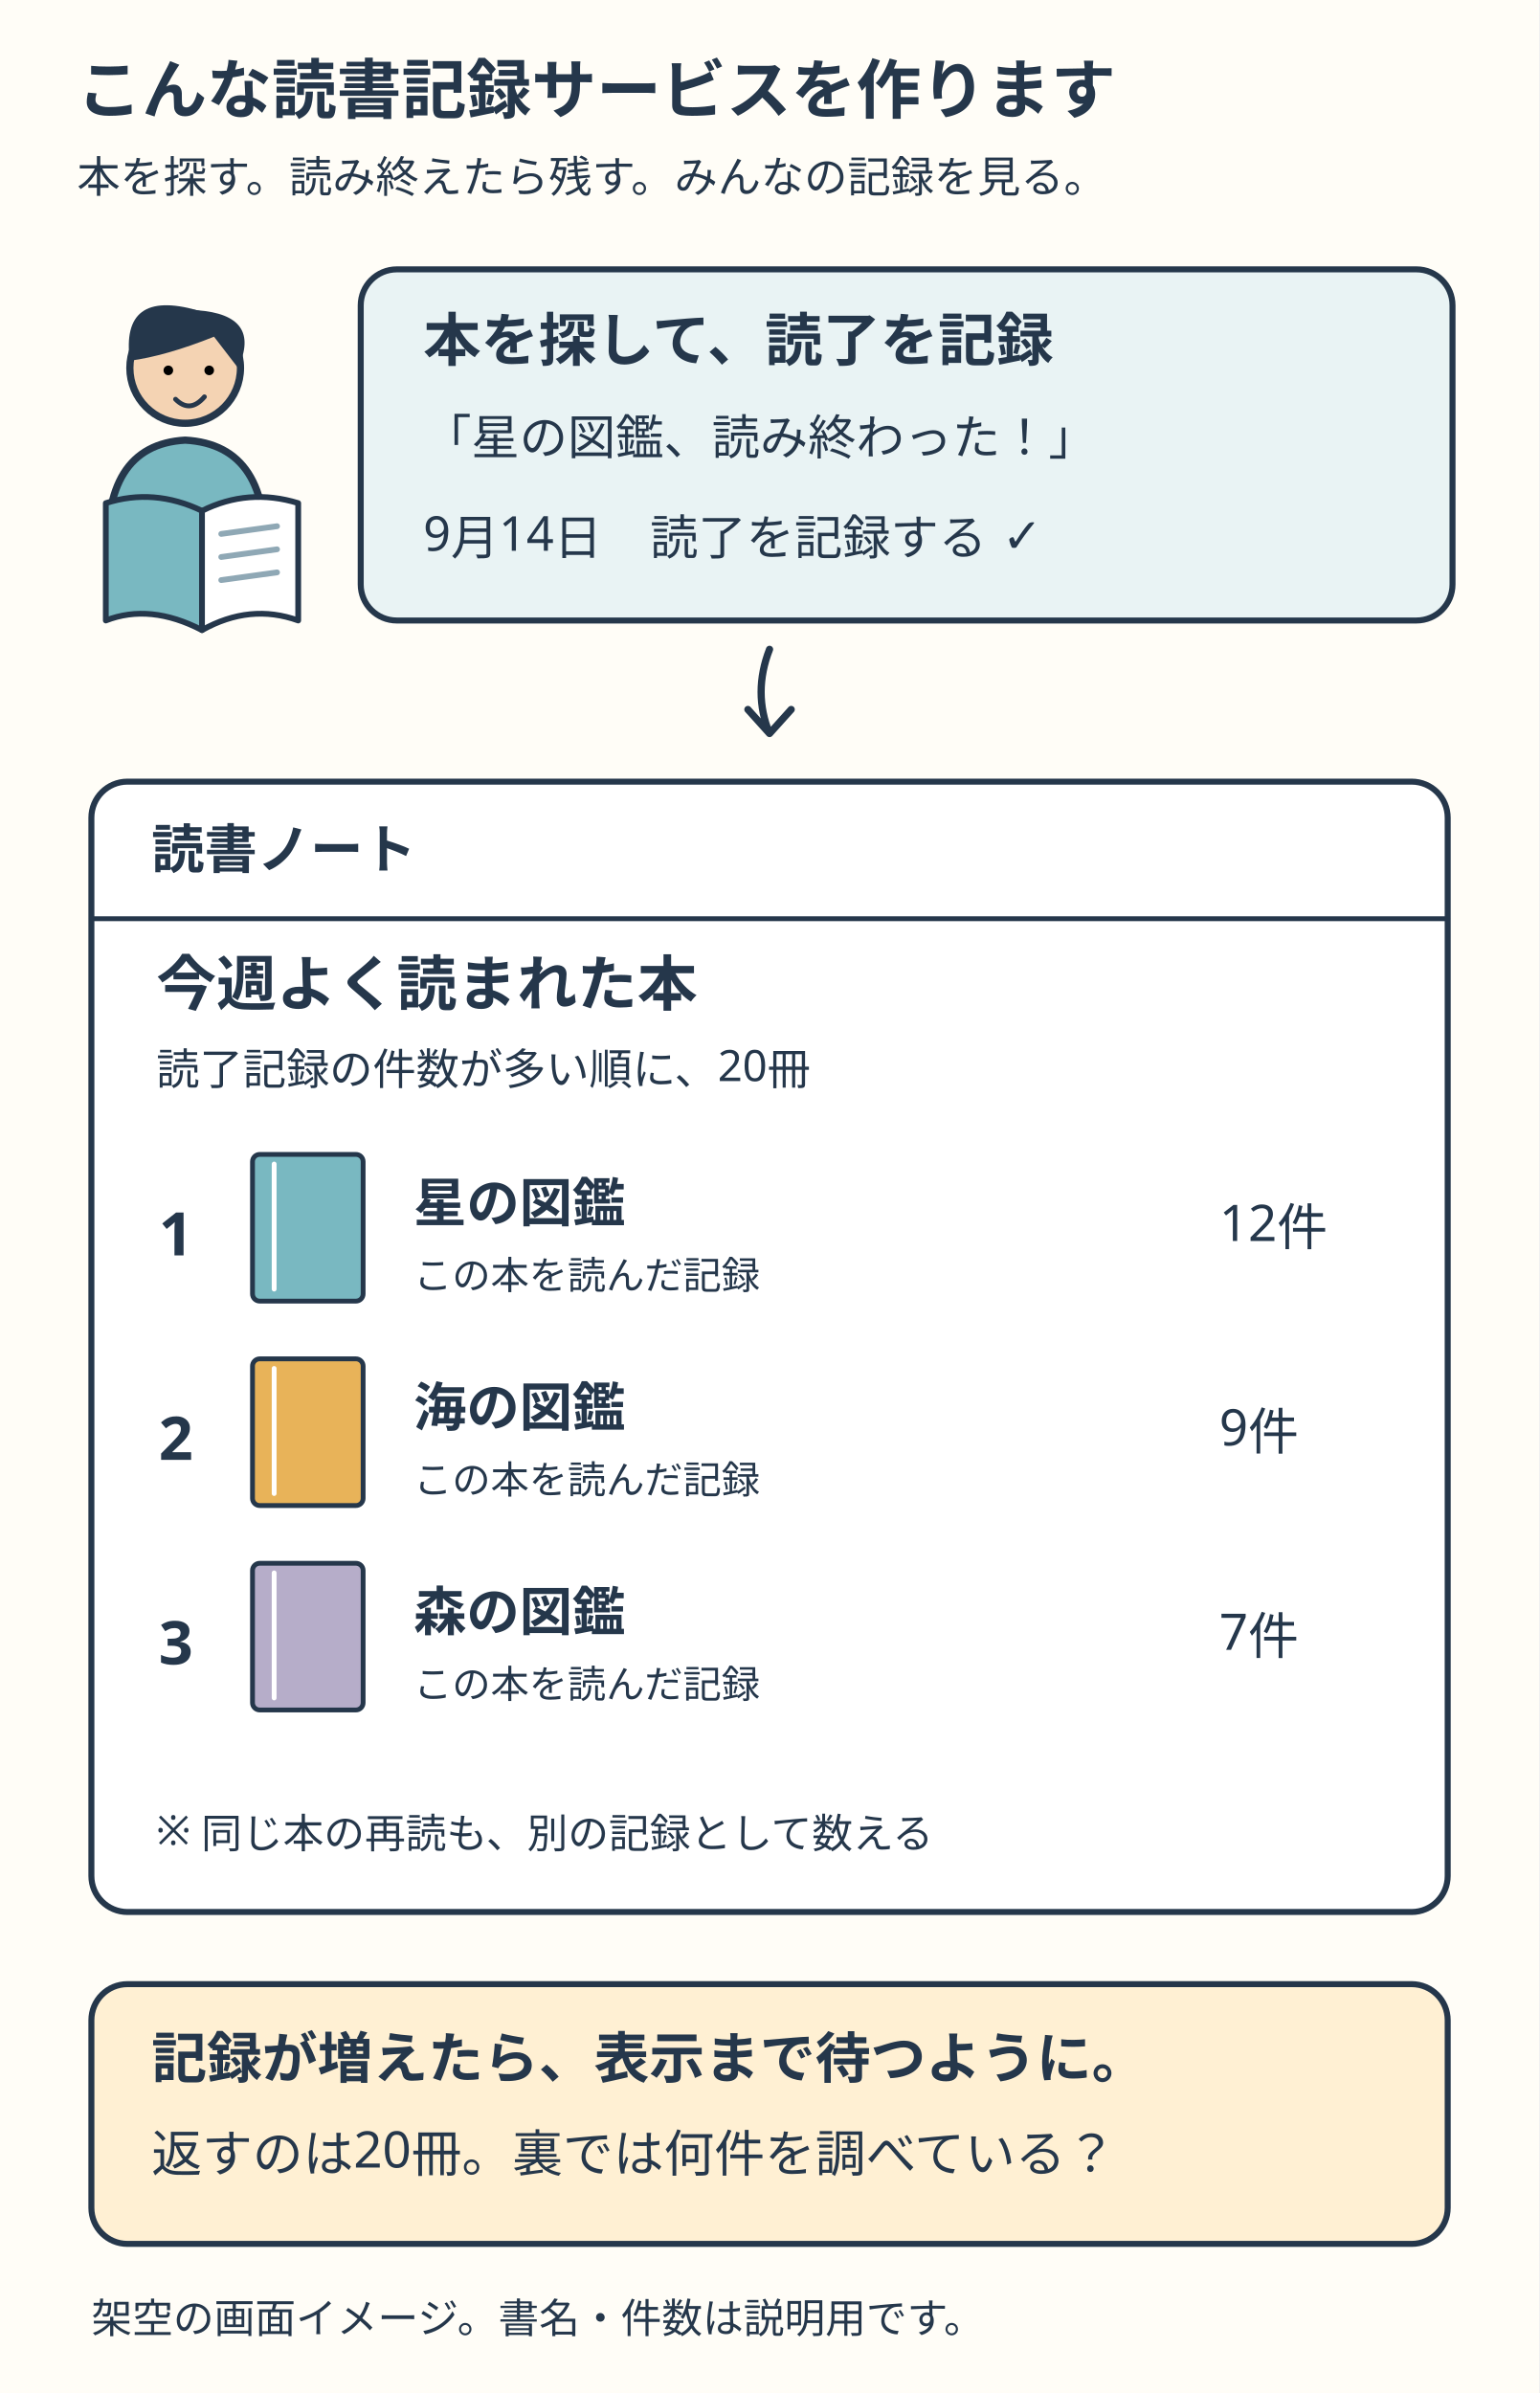
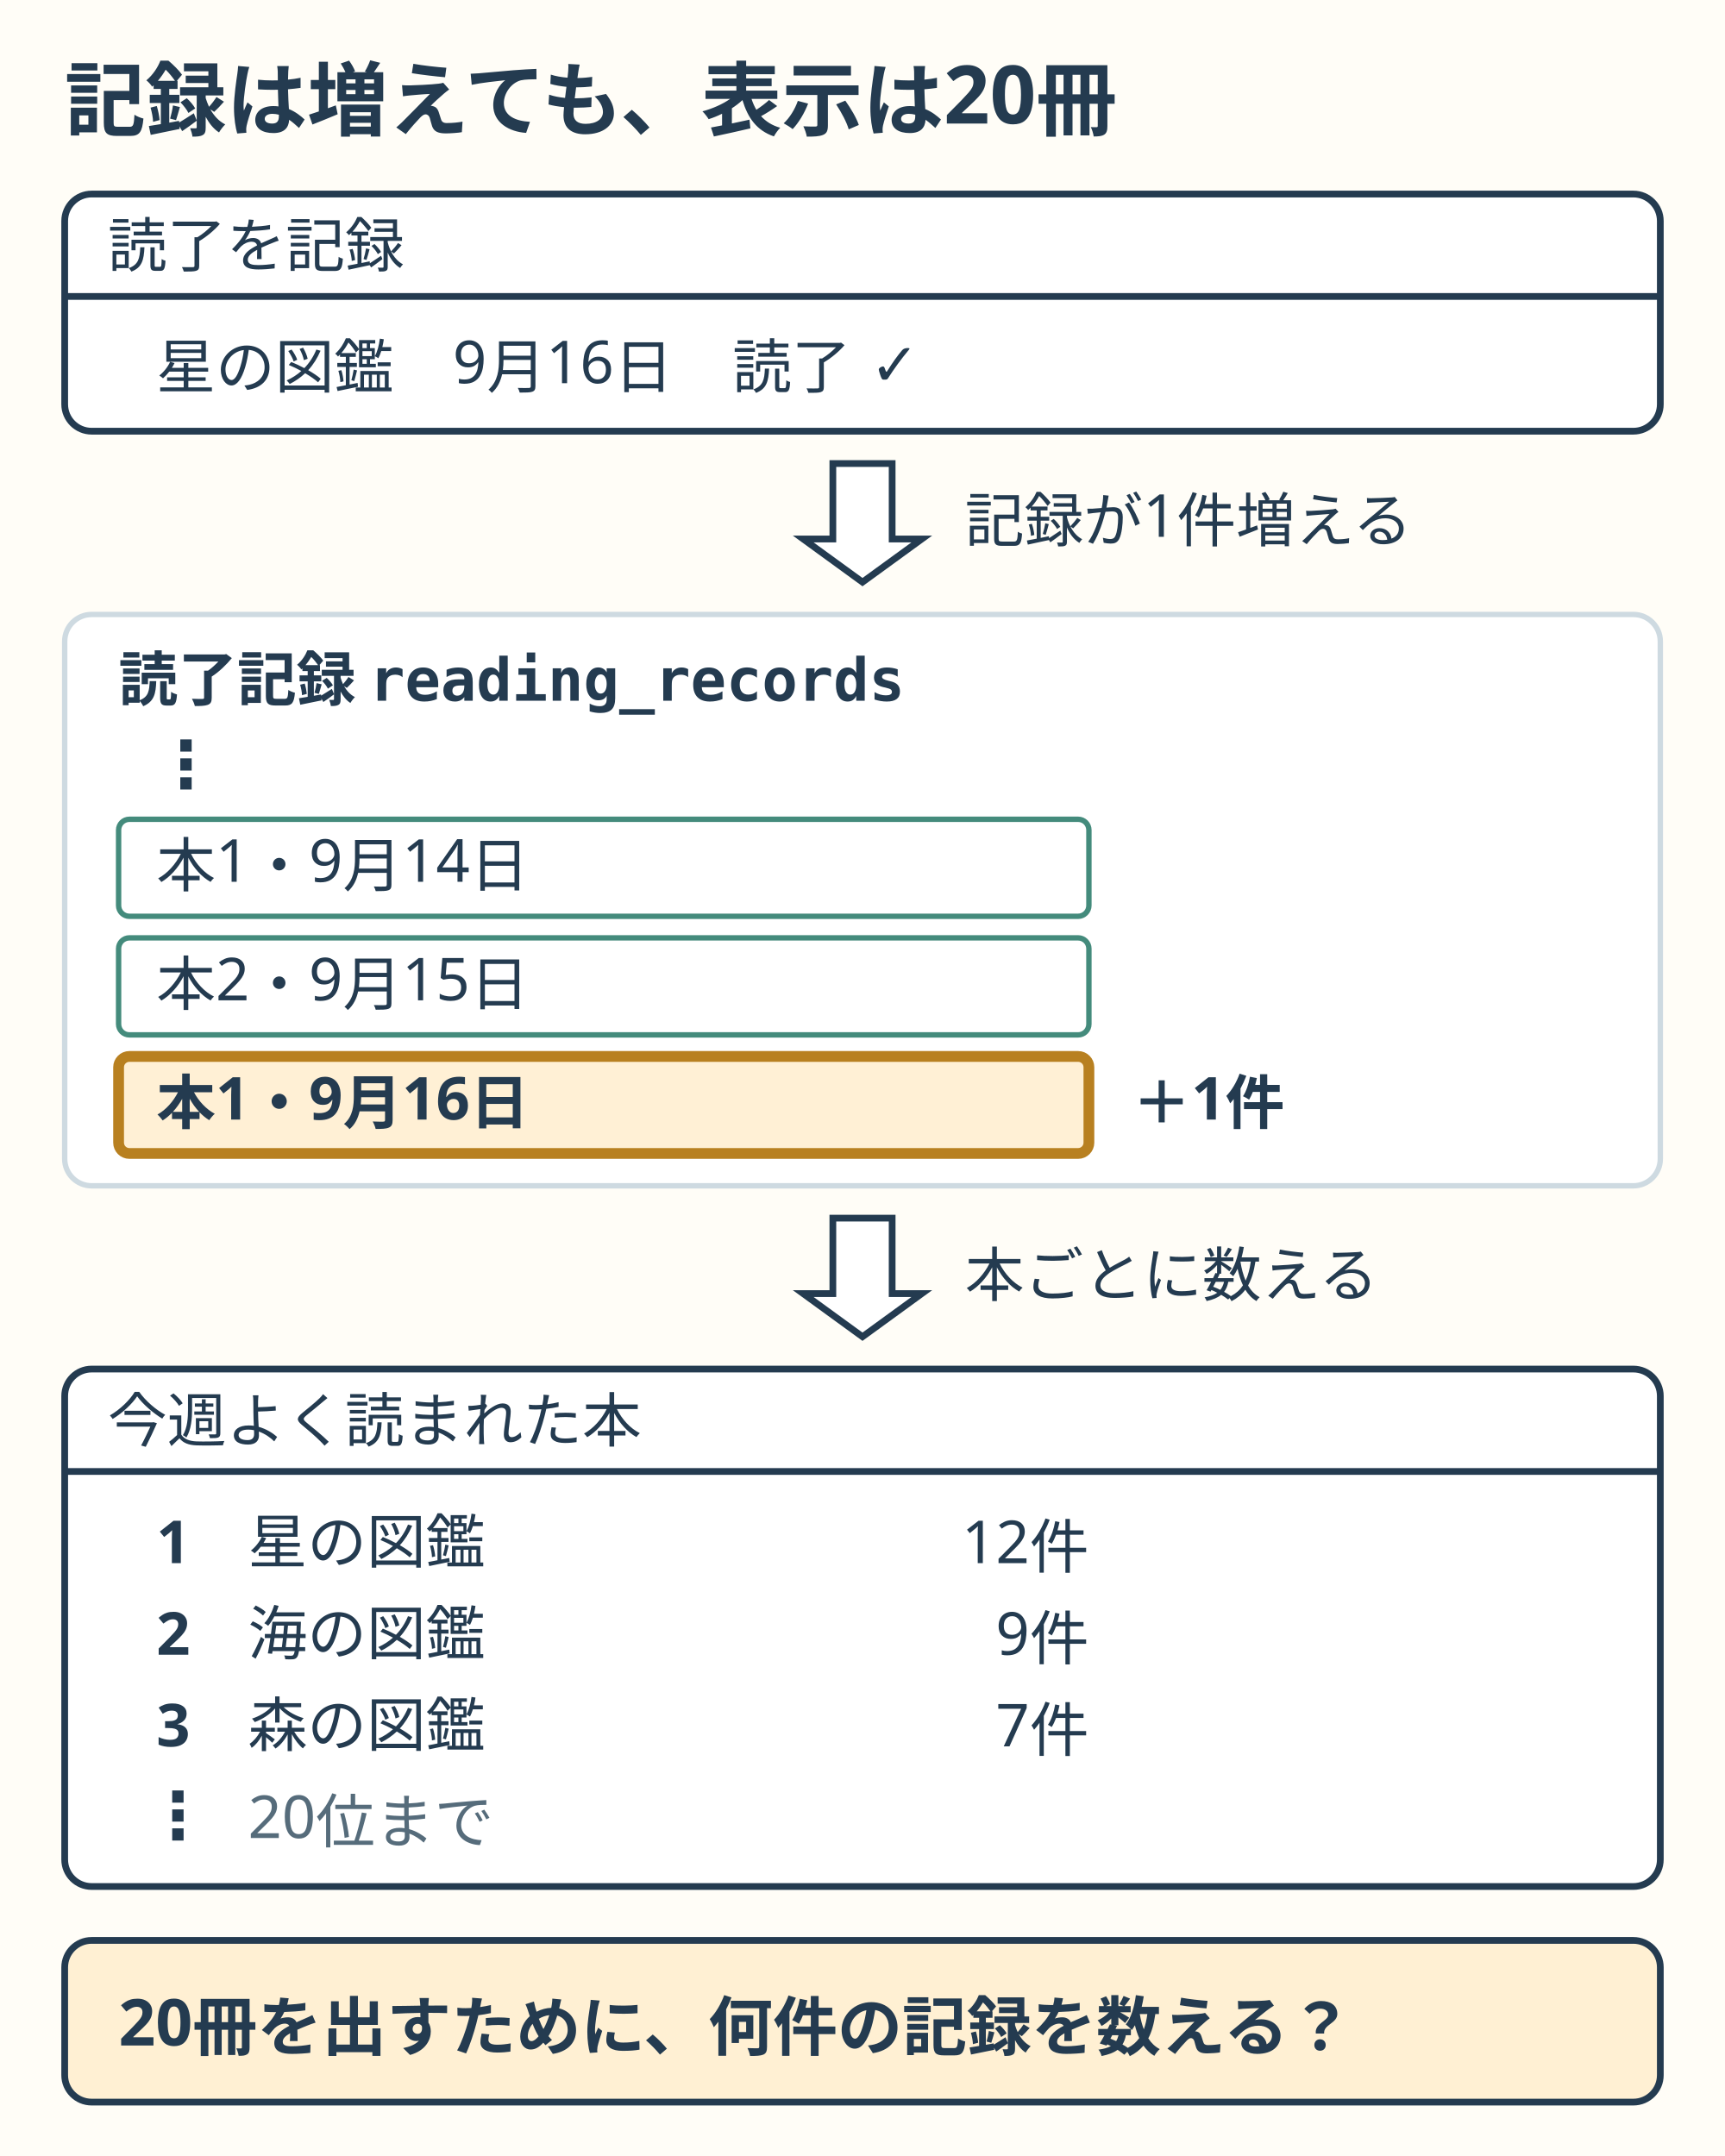
- <svg xmlns="http://www.w3.org/2000/svg" width="640" height="995" viewBox="0 0 640 995" role="img">
-   <style>text{font-family:"Hiragino Sans","Noto Sans JP",sans-serif}path{stroke-linejoin:round;stroke-linecap:round}</style>
-   <rect width="640" height="995" fill="#fffdf7" />
-   <g id="illustration">
-     <text x="32" y="47" font-size="27" fill="#25374b" font-weight="700">こんな読書記録サービスを作ります</text>
-     <text x="32" y="80" font-size="18" fill="#25374b" font-weight="400">本を探す。読み終えたら残す。みんなの記録を見る。</text>
-     <g transform="translate(45 128)">
-       <circle cx="32" cy="25" r="23" fill="#f4d3b3" stroke="#25374b" stroke-width="3" />
-       <path d="M9 22 Q5 -8 37 1 Q64 3 54 25 L44 12 Q24 20 9 22" fill="#25374b" />
-       <path d="M0 106 Q-3 57 32 55 Q68 57 65 106" fill="#79b8c1" stroke="#25374b" stroke-width="3" />
-       <circle cx="25" cy="26" r="2" />
-       <circle cx="42" cy="26" r="2" />
-       <path d="M28 38 Q34 44 40 37" fill="none" stroke="#25374b" stroke-width="2" />
-     </g>
-     <g transform="translate(44 206) scale(0.8)">
-       <path d="M0 4 Q25 -4 50 8 L50 70 Q23 56 0 65 Z" fill="#79b8c1" stroke="#25374b" stroke-width="3" />
-       <path d="M50 8 Q74 -4 100 4 L100 65 Q75 56 50 70 Z" fill="#fff" stroke="#25374b" stroke-width="3" />
-       <path d="M60 20 L89 16 M60 32 L89 28 M60 44 L89 40" stroke="#8fa8b5" stroke-width="3" />
-     </g>
-     <rect x="150" y="112" width="454" height="146" rx="15" fill="#e9f3f4" stroke="#25374b" stroke-width="2.5" />
-     <text x="176" y="150" font-size="24" fill="#25374b" font-weight="700">本を探して、読了を記録</text>
-     <text x="176" y="189" font-size="20" fill="#25374b" font-weight="400">「星の図鑑、読み終わった！」</text>
-     <text x="176" y="229" font-size="20" fill="#25374b" font-weight="400">9月14日　読了を記録する ✓</text>
-     <path d="M320 270 q-7 18 0 35 m-9 -10 l9 10 9 -10" fill="none" stroke="#25374b" stroke-width="3" stroke-linecap="round" />
-     <rect x="38" y="325" width="564" height="470" rx="15" fill="#fff" stroke="#25374b" stroke-width="2.5" />
-     <text x="63" y="361" font-size="22" fill="#25374b" font-weight="700">読書ノート</text>
-     <path d="M38 382 H602" stroke="#25374b" stroke-width="2" />
-     <text x="65" y="418" font-size="25" fill="#25374b" font-weight="700">今週よく読まれた本</text>
-     <text x="65" y="451" font-size="18" fill="#25374b" font-weight="400">読了記録の件数が多い順に、20冊</text>
-     <text x="66" y="522" font-size="25" fill="#25374b" font-weight="700">1</text>
-     <rect x="105" y="480" width="46" height="61" rx="3" fill="#79b8c1" stroke="#25374b" stroke-width="2" />
-     <path d="M114 484 V536" stroke="#fff" stroke-width="2" />
-     <text x="172" y="508" font-size="22" fill="#25374b" font-weight="700">星の図鑑</text>
-     <text x="172" y="536" font-size="16" fill="#25374b" font-weight="400">この本を読んだ記録</text>
-     <text x="507" y="516" font-size="21" fill="#25374b" font-weight="400">12件</text>
-     <text x="66" y="607" font-size="25" fill="#25374b" font-weight="700">2</text>
-     <rect x="105" y="565" width="46" height="61" rx="3" fill="#e8b359" stroke="#25374b" stroke-width="2" />
-     <path d="M114 569 V621" stroke="#fff" stroke-width="2" />
-     <text x="172" y="593" font-size="22" fill="#25374b" font-weight="700">海の図鑑</text>
-     <text x="172" y="621" font-size="16" fill="#25374b" font-weight="400">この本を読んだ記録</text>
-     <text x="507" y="601" font-size="21" fill="#25374b" font-weight="400">9件</text>
-     <text x="66" y="692" font-size="25" fill="#25374b" font-weight="700">3</text>
-     <rect x="105" y="650" width="46" height="61" rx="3" fill="#b6adc9" stroke="#25374b" stroke-width="2" />
-     <path d="M114 654 V706" stroke="#fff" stroke-width="2" />
-     <text x="172" y="678" font-size="22" fill="#25374b" font-weight="700">森の図鑑</text>
-     <text x="172" y="706" font-size="16" fill="#25374b" font-weight="400">この本を読んだ記録</text>
-     <text x="507" y="686" font-size="21" fill="#25374b" font-weight="400">7件</text>
-     <text x="65" y="767" font-size="17" fill="#25374b" font-weight="400">※ 同じ本の再読も、別の記録として数える</text>
-     <rect x="38" y="825" width="564" height="108" rx="15" fill="#fff0d3" stroke="#25374b" stroke-width="2.5" />
-     <text x="63" y="864" font-size="23" fill="#25374b" font-weight="700">記録が増えたら、表示まで待つように。</text>
-     <text x="63" y="903" font-size="21" fill="#25374b" font-weight="400">返すのは20冊。裏では何件を調べている？</text>
-     <text x="38" y="970" font-size="17" fill="#25374b" font-weight="400">架空の画面イメージ。書名・件数は説明用です。</text>
+ <svg xmlns="http://www.w3.org/2000/svg" width="640" height="800" viewBox="0 0 640 800" role="img" aria-labelledby="title">
+   <defs>
+     <marker id="flow" markerWidth="10" markerHeight="10" refX="9" refY="5" orient="auto">
+       <path d="M0 0L10 5L0 10z" fill="#277b74" />
+     </marker>
+     <marker id="req" markerWidth="10" markerHeight="10" refX="9" refY="5" orient="auto">
+       <path d="M0 0L10 5L0 10" fill="none" stroke="#945e11" stroke-width="2" />
+     </marker>
+     <marker id="ref" markerWidth="9" markerHeight="9" refX="8" refY="4.5" orient="auto">
+       <path d="M0 0L9 4.5L0 9z" fill="#7d93a3" />
+     </marker>
+   </defs>
+   <style>
+ text{font-family:"Hiragino Sans","Noto Sans JP",sans-serif;font-size:24px;fill:#243b50}
+ .h{font-size:30px;font-weight:700}.b{font-weight:700}.s{font-size:22px}.m{font-size:22px;fill:#566c7b}
+ .mono{font-family:ui-monospace,Menlo,monospace;font-size:22px}.tag{font-size:22px;font-weight:700;fill:#fff}
+ .teal{fill:#176e65}.brown{fill:#945e11}.real{fill:#176e65}.model{fill:#566c7b}
+ .panel{fill:#fff;stroke:#cedae1;stroke-width:2}.node{fill:#ecf2f8;stroke:#56738a;stroke-width:2}
+ .row{fill:#fff;stroke:#448b7c;stroke-width:2}.match{fill:#fff;stroke:#176e65;stroke-width:4}
+ .page{fill:#f7fbf9;stroke:#6d9f94;stroke-width:2}.ipage{fill:#f4f6f8;stroke:#6b7f8e;stroke-width:2}
+ .band{fill:#d5dde3;stroke:#92a7b5;stroke-width:2}.skip{fill:none;stroke:#b5c2cc;stroke-width:2;stroke-dasharray:6 5}
+ .hot{fill:#fff0d5;stroke:#b88020;stroke-width:4}.ghost{fill:#f5f7f9;stroke:#b5c2cc;stroke-width:2;stroke-dasharray:6 5}
+ .flow{fill:none;stroke:#277b74;stroke-width:3;marker-end:url(#flow)}.req{fill:none;stroke:#945e11;stroke-width:3;stroke-dasharray:8 6;marker-end:url(#req)}
+ .ref{fill:none;stroke:#7d93a3;stroke-width:2;marker-end:url(#ref)}.step{fill:#fff;stroke:#243b50;stroke-width:2.5}
+ .spine{fill:#e9f3f4;stroke:#243b50;stroke-width:1.5}
+ .work{fill:#fff;stroke:#56738a;stroke-width:2;stroke-dasharray:8 5}.val{fill:#dcefe8;stroke:#448b7c;stroke-width:2}.buffer{fill:#eaf6f1;stroke:#6d9f94;stroke-width:2}
+ .route{fill:#f4f6f8;stroke:#243b50;stroke-width:3}.leader{fill:none;stroke:#56738a;stroke-width:2}
+   </style>
+   <rect width="640" height="800" fill="#fffdf7" />
+   <text x="24" y="48" class="h">記録は増えても、表示は20冊</text>
+   <g id="record-screen">
+     <rect x="24" y="72" width="592" height="88" rx="10" fill="#fff" stroke="#243b50" stroke-width="2.5" />
+     <path d="M24 110 H616" fill="none" stroke="#243b50" stroke-width="2.5" />
+     <text x="40" y="99" class="s">読了を記録</text>
+     <text x="58" y="144" class="s">星の図鑑　9月16日　読了 ✓</text>
  </g>
+   <g id="records">
+     <rect x="24" y="228" width="592" height="212" rx="10" class="panel" />
+     <text x="44" y="260" class="s b">読了記録 <tspan class="mono">reading_records</tspan>
+     </text>
+     <text x="69" y="292" text-anchor="middle" class="b">⋮</text>
+     <rect x="44" y="304" width="360" height="36" rx="4" class="row" />
+     <text x="58" y="329" class="s">本1・9月14日</text>
+     <rect x="44" y="348" width="360" height="36" rx="4" class="row" />
+     <text x="58" y="373" class="s">本2・9月15日</text>
+     <rect x="44" y="392" width="360" height="36" rx="4" class="hot" />
+     <text x="58" y="417" class="s b">本1・9月16日</text>
+     <text x="420" y="417" class="s b">＋1件</text>
+   </g>
+   <g id="ranking-screen">
+     <rect x="24" y="508" width="592" height="192" rx="10" fill="#fff" stroke="#243b50" stroke-width="2.5" />
+     <path d="M24 546 H616" fill="none" stroke="#243b50" stroke-width="2.5" />
+     <text x="40" y="535" class="s">今週よく読まれた本</text>
+     <text x="58" y="580" class="s b">1</text>
+     <text x="92" y="580" class="s">星の図鑑</text>
+     <text x="404" y="580" text-anchor="end" class="s">12件</text>
+     <text x="58" y="614" class="s b">2</text>
+     <text x="92" y="614" class="s">海の図鑑</text>
+     <text x="404" y="614" text-anchor="end" class="s">9件</text>
+     <text x="58" y="648" class="s b">3</text>
+     <text x="92" y="648" class="s">森の図鑑</text>
+     <text x="404" y="648" text-anchor="end" class="s">7件</text>
+     <text x="66" y="682" text-anchor="middle" class="b">⋮</text>
+     <text x="92" y="682" class="m">20位まで</text>
+   </g>
+   <g id="steps">
+     <path d="M309 172 V200 H298 L320 216 L342 200 H331 V172 Z" class="step" />
+     <text x="358" y="201" class="s">記録が1件増える</text>
+     <path d="M309 452 V480 H298 L320 496 L342 480 H331 V452 Z" class="step" />
+     <text x="358" y="481" class="s">本ごとに数える</text>
+   </g>
+   <rect x="24" y="720" width="592" height="60" rx="10" fill="#fff0d3" stroke="#243b50" stroke-width="2.5" />
+   <text x="44" y="759" class="b">20冊を出すために、何件の記録を数える？</text>
</svg>
